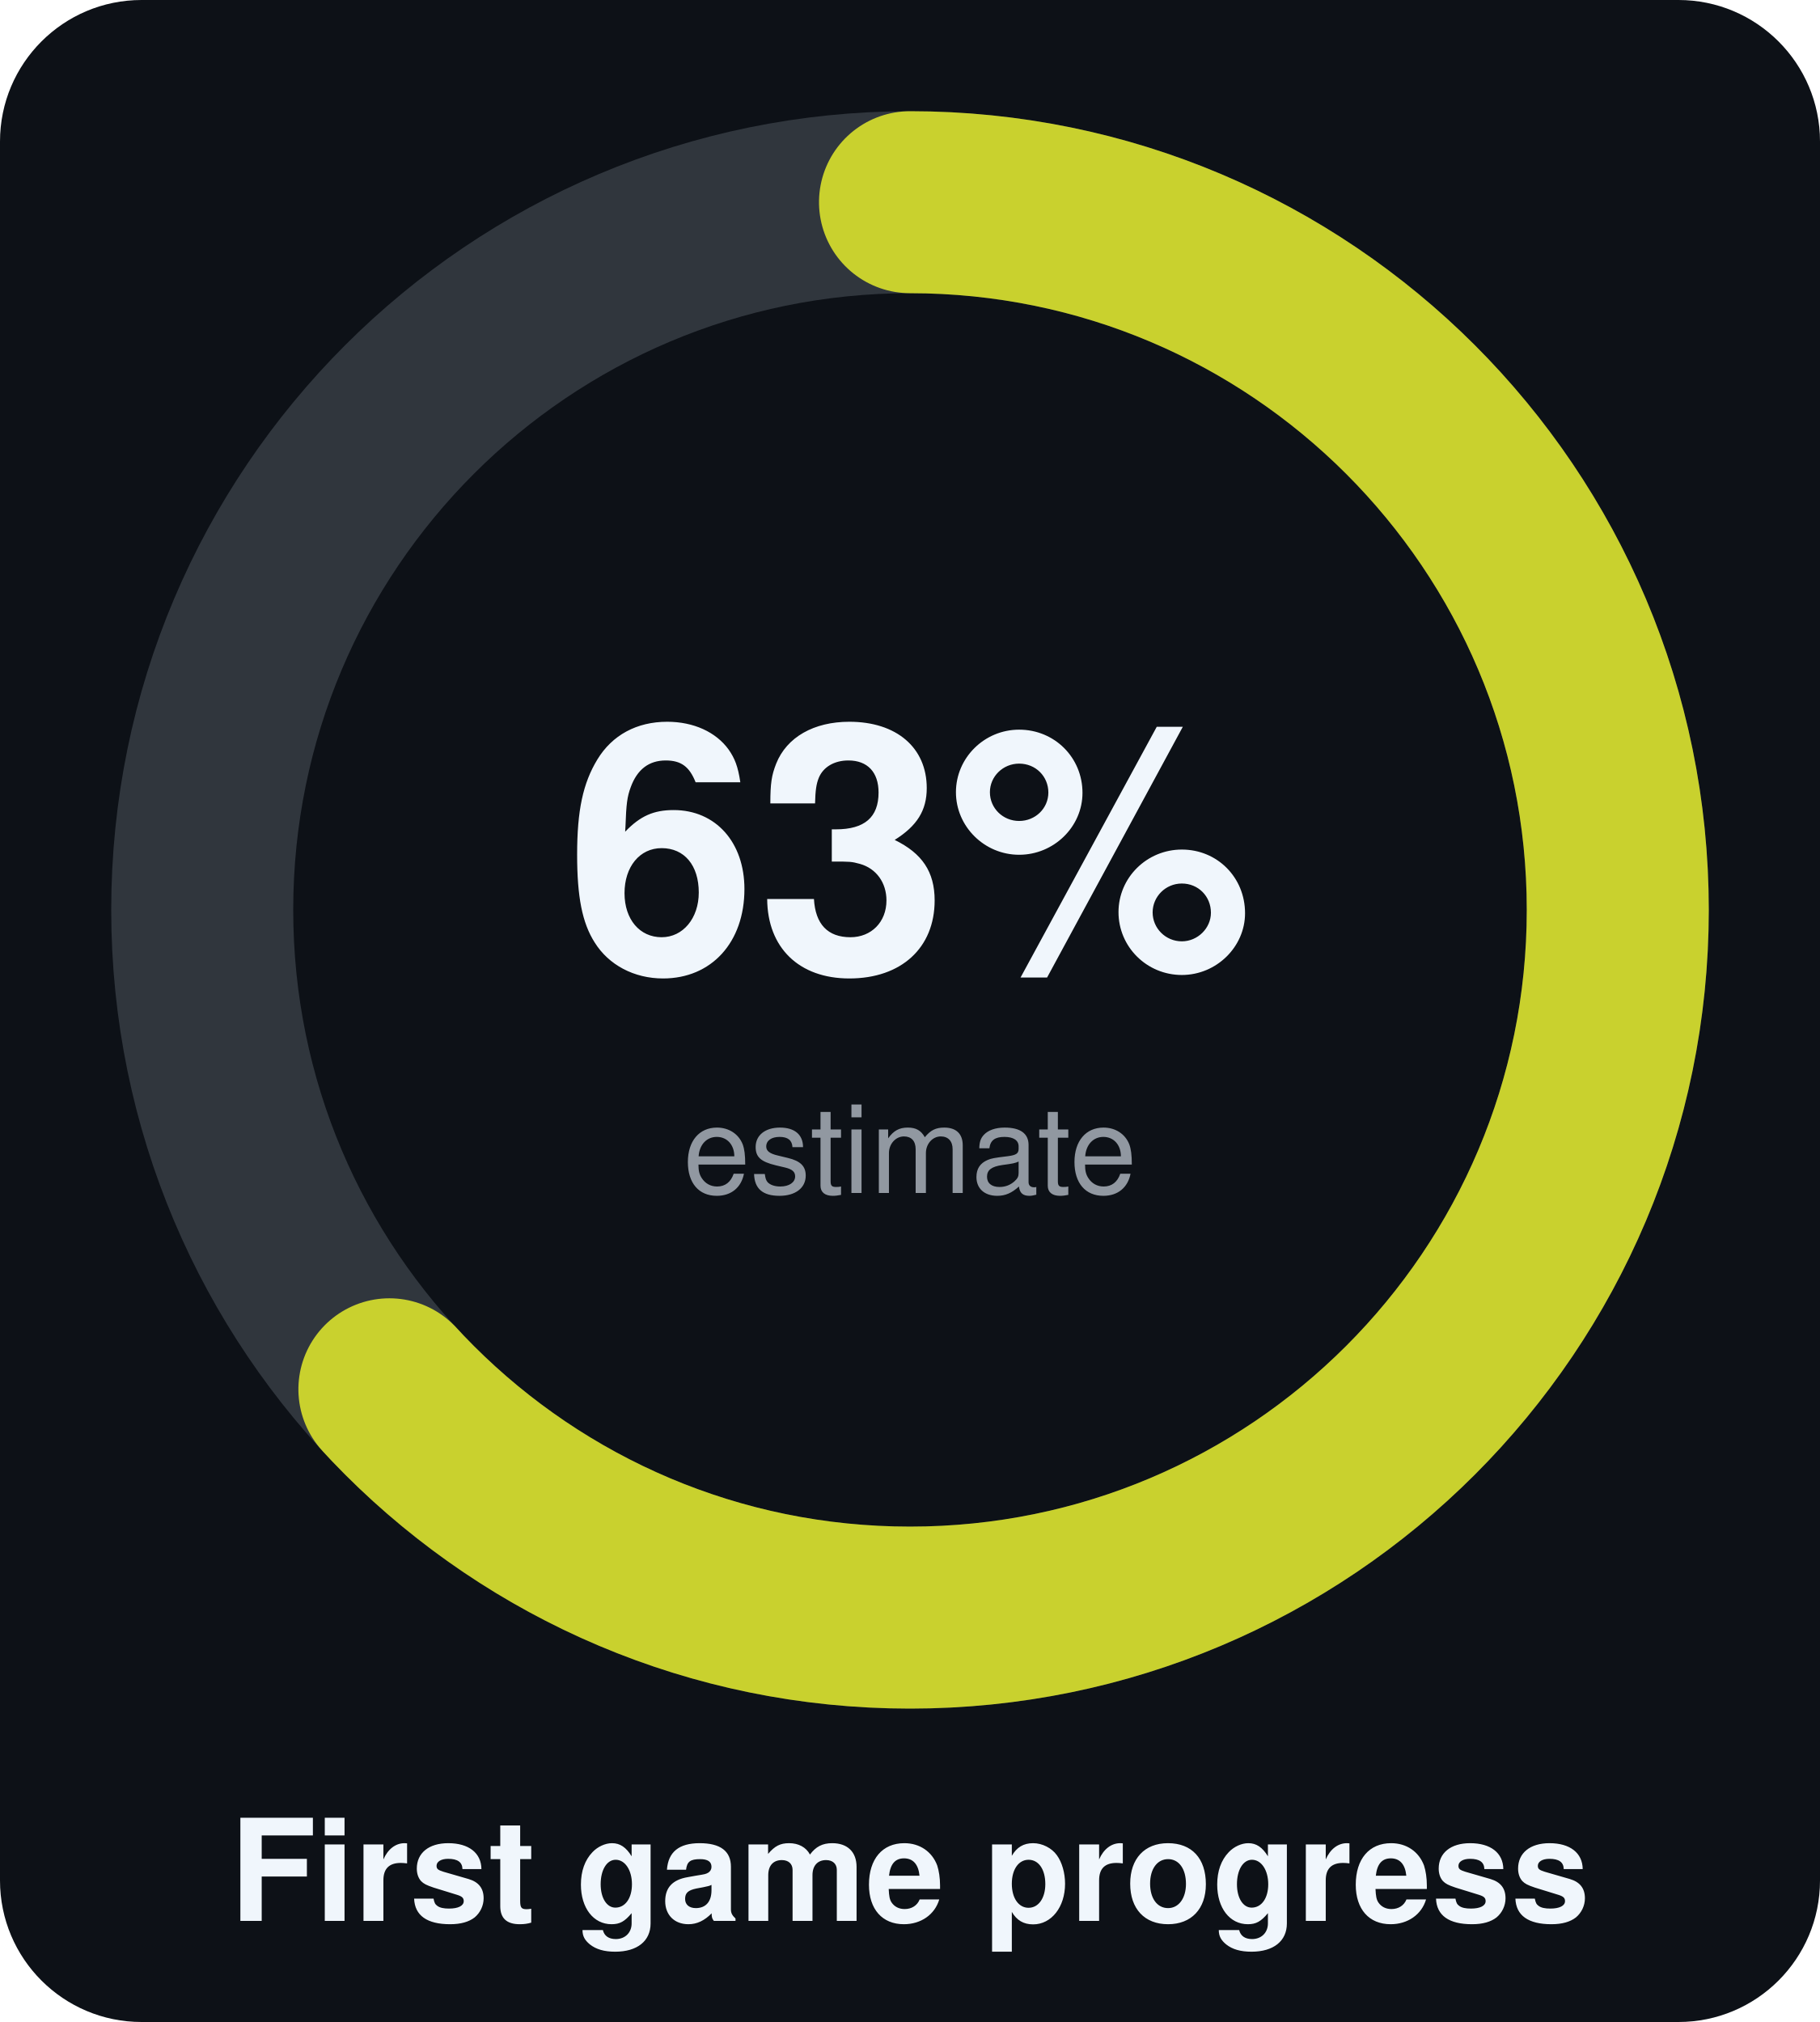
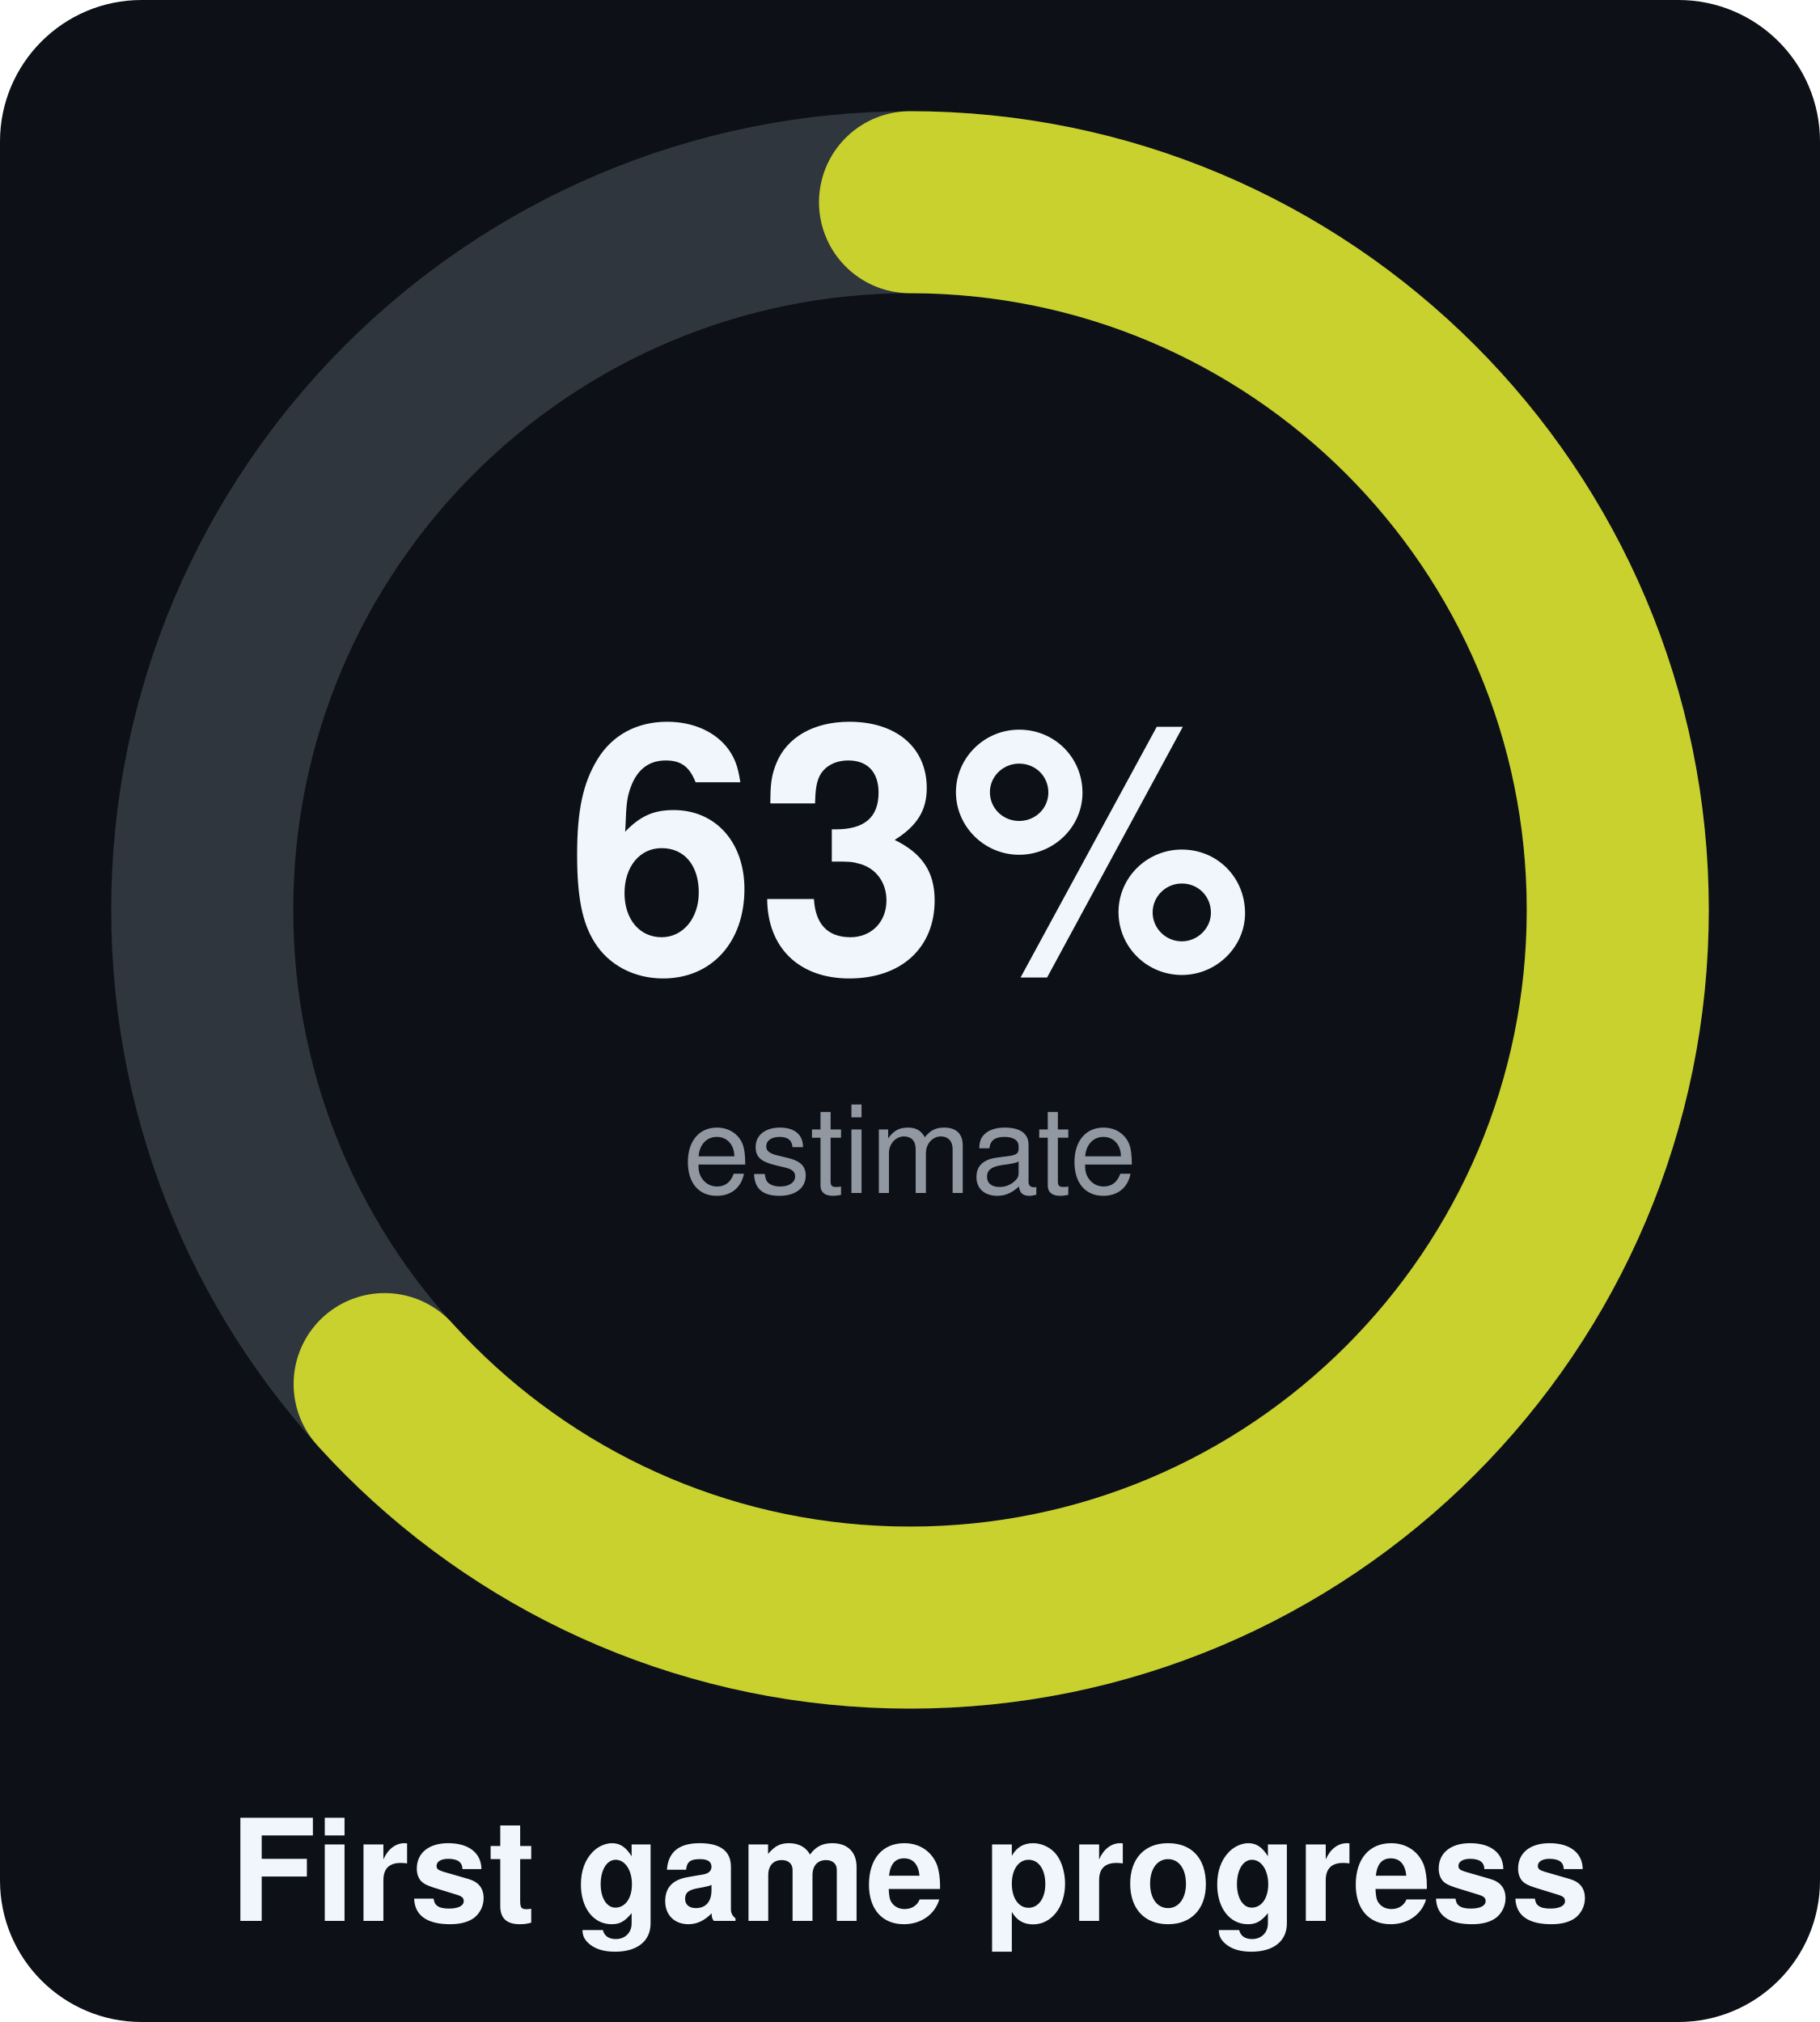
<svg xmlns="http://www.w3.org/2000/svg" width="180" height="200" viewBox="0 0 180 200" role="img" aria-label="Overall progress estimate 63 percent">
  <style>.t{fill:#f0f6fc;font-family:Segoe UI,Helvetica,Arial,sans-serif}.m{fill:#9198a1;font-family:Segoe UI,Helvetica,Arial,sans-serif}</style>
  <rect width="180" height="200" rx="14" fill="#0d1117" />
  <circle cx="90" cy="90" r="70" fill="none" stroke="#30363d" stroke-width="18" />
-   <circle cx="90" cy="90" r="70" fill="none" stroke="#c9d12e" stroke-width="18" stroke-linecap="round" stroke-dasharray="277.8 439.8" transform="rotate(-90 90 90)" />
+   <circle cx="90" cy="90" r="70" fill="none" stroke="#c9d12e" stroke-width="18" stroke-linecap="round" stroke-dasharray="278.5 439.8" transform="rotate(-90 90 90)" />
  <text class="t" x="90" y="96" text-anchor="middle" font-size="34" font-weight="700">63%</text>
  <text class="m" x="90" y="118" text-anchor="middle" font-size="12">estimate</text>
  <text class="t" x="90" y="190" text-anchor="middle" font-size="14" font-weight="600">First game progress</text>
</svg>
